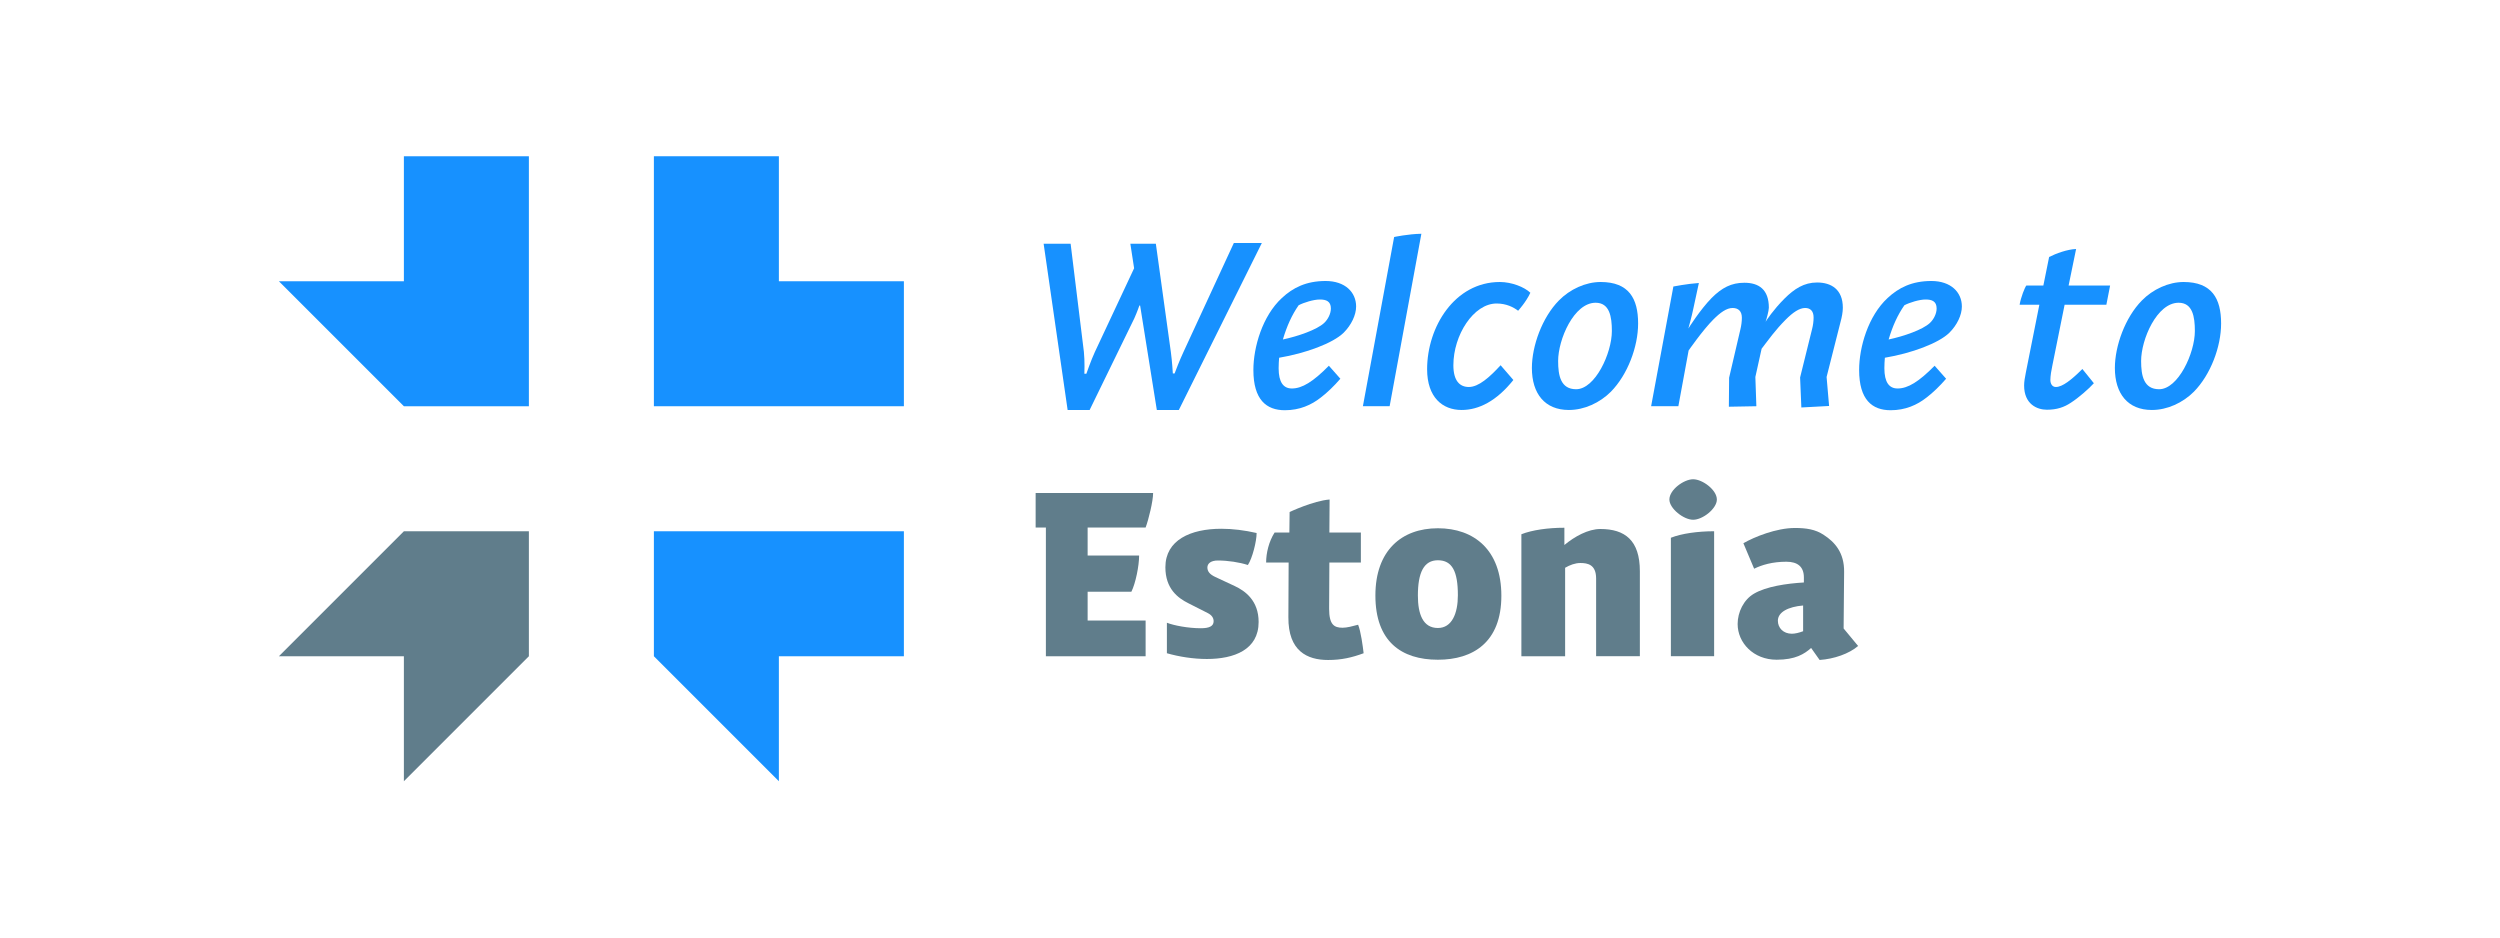
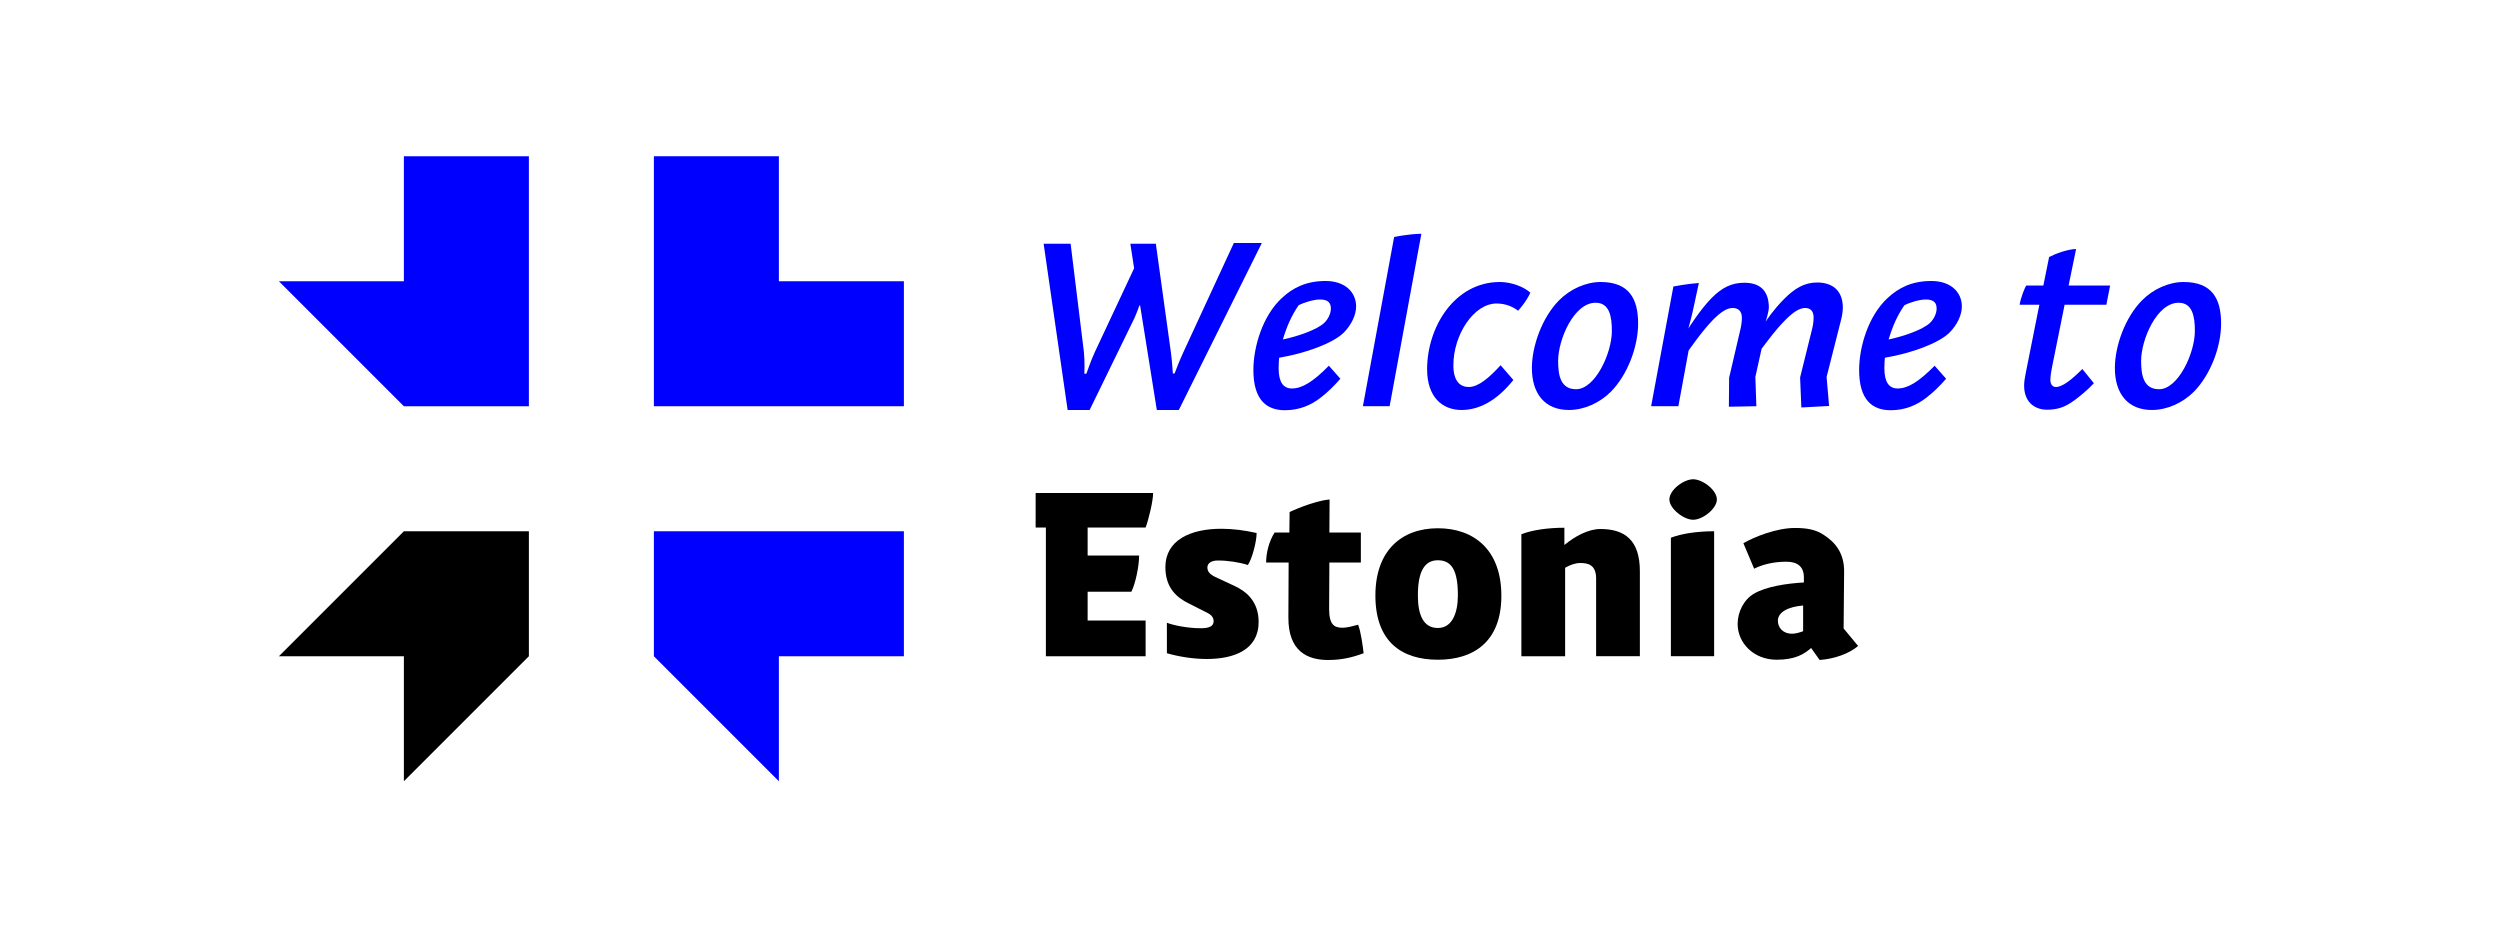
<svg xmlns="http://www.w3.org/2000/svg" version="1.1" id="Layer_1" x="0px" y="0px" width="400px" height="150px" viewBox="0 0 400 150" enable-background="new 0 0 400 150" xml:space="preserve">
-   <meta http-equiv="Content-Type" content="svg/xml" />
+   <meta content="svg/xml" http-equiv="Content-Type" />
  <g>
    <g>
      <g>
        <g>
-           <polygon fill="#1791FF" points="124.62,45.001 124.62,25 104.622,25 104.622,45.001 104.622,64.998 124.62,64.998       144.622,64.998 144.622,45.001     " />
-           <polygon fill="#1791FF" points="64.621,25 64.621,45.001 44.623,45.001 64.621,64.997 64.621,64.998 84.621,64.998       84.621,45.001 84.621,25     " />
-           <polygon fill="#1791FF" points="124.62,85 104.622,85 104.622,105 104.625,105 124.62,124.994 124.62,105 144.622,105       144.622,85     " />
-           <polygon fill="#607D8B" points="64.621,85 64.621,85.004 44.623,105 64.621,105 64.621,125 84.621,105 84.621,85     " />
+           <polygon fill="#0000FF" points="124.62,45.001 124.62,25 104.622,25 104.622,45.001 104.622,64.998 124.62,64.998       144.622,64.998 144.622,45.001     " />
+           <polygon fill="#0000FF" points="64.621,25 64.621,45.001 44.623,45.001 64.621,64.997 64.621,64.998 84.621,64.998       84.621,45.001 84.621,25     " />
+           <polygon fill="#0000FF" points="124.62,85 104.622,85 104.622,105 104.625,105 124.62,124.994 124.62,105 144.622,105       144.622,85     " />
+           <polygon points="64.621,85 64.621,85.004 44.623,105 64.621,105 64.621,125 84.621,105 84.621,85     " />
        </g>
      </g>
    </g>
    <g>
      <g enable-background="new    ">
-         <path fill="#1791FF" d="M182.419,48.88H182.3c0,0-0.32,0.96-0.801,2.039l-7.158,14.678h-3.52l-3.84-26.596h4.319l2.12,17.277     c0.16,1.479,0.08,3.52,0.08,3.52h0.319c0,0,0.761-2.199,1.36-3.479l6.279-13.397l-0.601-3.92h4.079l2.4,17.317     c0.199,1.439,0.319,3.439,0.319,3.439h0.28c0.12-0.359,0.84-2.199,1.439-3.479l8.039-17.396h4.479l-13.279,26.715h-3.52     L182.419,48.88z" />
-         <path fill="#1791FF" d="M204.661,57.238c-0.04,0.48-0.08,1.04-0.08,1.68c0,2.239,0.76,3.239,2.119,3.239     c1.641,0,3.399-1.079,5.92-3.639l1.839,2.079c-0.999,1.16-2.119,2.24-3.119,3c-1.52,1.199-3.398,2.039-5.759,2.039     c-2.96,0-5.039-1.68-5.039-6.438c0-3.64,1.438-8.639,4.56-11.519c1.76-1.64,3.879-2.72,6.998-2.72c3.12,0,4.879,1.8,4.879,4.08     c0,1.359-0.76,2.959-1.998,4.199C213.26,54.919,208.939,56.519,204.661,57.238z M205.261,54.319     c2.439-0.521,5.439-1.561,6.599-2.64c0.602-0.561,1.08-1.48,1.08-2.32c0-1.159-0.76-1.439-1.76-1.439s-2.56,0.479-3.398,0.92     C206.7,50.399,205.9,52.159,205.261,54.319z" />
-         <path fill="#1791FF" d="M223.061,37.922c0,0,2.2-0.48,4.359-0.521l-5.079,27.596h-4.278L223.061,37.922z" />
-         <path fill="#1791FF" d="M242.898,49.72c-0.721-0.56-1.881-1.16-3.439-1.16c-3.68,0-6.919,5.039-6.919,9.879     c0,2.52,1.04,3.479,2.479,3.479c1.561,0,3.318-1.561,5.078-3.479l2.041,2.359c-2.681,3.359-5.521,4.799-8.279,4.799     c-3.08,0-5.52-2.039-5.52-6.519c0-6.759,4.398-13.958,11.639-13.958c1.879,0,3.92,0.8,4.879,1.72     C244.18,48.32,242.898,49.72,242.898,49.72z" />
-         <path fill="#1791FF" d="M245.102,58.878c0-3.52,1.64-8.078,4.318-10.798c1.76-1.8,4.279-2.96,6.68-2.96     c4.52,0,5.998,2.64,5.998,6.64c0,3.719-1.68,8.198-4.359,10.918c-1.76,1.76-4.237,2.919-6.719,2.919     C247.182,65.597,245.102,62.997,245.102,58.878z M252.18,62.277c3.039,0,5.719-5.759,5.719-9.318c0-2.279-0.358-4.52-2.6-4.52     c-3.479,0-5.998,5.88-5.998,9.318C249.301,60.078,249.7,62.277,252.18,62.277z" />
-         <path fill="#1791FF" d="M267.74,45.84c0,0,2.238-0.439,4.078-0.56l-0.879,4.079c-0.24,1.2-0.801,3.2-0.801,3.2     s1.84-2.96,3.721-4.88c1.639-1.64,3.158-2.439,5.238-2.439c2.319,0,3.92,1.08,3.92,3.999c0,0.48-0.4,1.92-0.521,2.24     c0.12-0.2,1.24-1.92,2.999-3.68c1.601-1.6,3.16-2.6,5.239-2.6c2.24,0,4.119,1.08,4.119,4.039c0,0.681-0.16,1.521-0.359,2.24     l-2.239,8.838l0.399,4.64l-4.438,0.24l-0.2-4.8l1.92-7.759c0.16-0.6,0.239-1.279,0.239-1.839c0-1.04-0.52-1.521-1.358-1.521     c-0.92,0-1.961,0.721-3.08,1.84c-1.719,1.72-2.799,3.279-3.879,4.68l-1,4.519l0.16,4.68l-4.399,0.08l0.04-4.64l1.8-7.719     c0.16-0.64,0.239-1.319,0.239-1.879c0-1.04-0.559-1.561-1.479-1.561c-0.962,0-1.962,0.721-3.08,1.84     c-1.721,1.72-3.959,4.959-3.959,4.959l-1.642,8.919h-4.358L267.74,45.84z" />
-         <path fill="#1791FF" d="M301.58,57.238c-0.041,0.48-0.08,1.04-0.08,1.68c0,2.239,0.76,3.239,2.119,3.239     c1.641,0,3.4-1.079,5.92-3.639l1.839,2.079c-0.999,1.16-2.12,2.24-3.119,3c-1.521,1.199-3.399,2.039-5.759,2.039     c-2.96,0-5.039-1.68-5.039-6.438c0-3.64,1.439-8.639,4.559-11.519c1.76-1.64,3.879-2.72,7-2.72c3.119,0,4.879,1.8,4.879,4.08     c0,1.359-0.76,2.959-2,4.199C310.178,54.919,305.859,56.519,301.58,57.238z M302.18,54.319c2.439-0.521,5.439-1.561,6.6-2.64     c0.601-0.561,1.08-1.48,1.08-2.32c0-1.159-0.76-1.439-1.76-1.439s-2.561,0.479-3.399,0.92     C303.619,50.399,302.818,52.159,302.18,54.319z" />
-         <path fill="#1791FF" d="M330.979,45.681h6.64l-0.601,3.079h-6.68l-1.959,9.719c-0.16,0.72-0.32,1.68-0.32,2.319     c0,0.52,0.24,1.12,0.881,1.12c1.039,0,2.479-1.12,4.238-2.88l1.84,2.279c-0.84,0.92-2.438,2.32-3.68,3.12     c-1.079,0.72-2.238,1.119-3.839,1.119c-1.56,0-3.64-0.88-3.64-3.879c0-0.6,0.119-1.28,0.279-2.08l2.159-10.838h-3.159     c0.2-1.2,0.84-2.8,1.08-3.079h2.721l0.92-4.56c1.08-0.56,2.959-1.24,4.317-1.28L330.979,45.681z" />
-         <path fill="#1791FF" d="M338.38,58.878c0-3.52,1.64-8.078,4.319-10.798c1.76-1.8,4.279-2.96,6.679-2.96     c4.519,0,5.999,2.64,5.999,6.64c0,3.719-1.68,8.198-4.359,10.918c-1.76,1.76-4.238,2.919-6.719,2.919     C340.459,65.597,338.38,62.997,338.38,58.878z M345.459,62.277c3.039,0,5.719-5.759,5.719-9.318c0-2.279-0.359-4.52-2.6-4.52     c-3.479,0-5.999,5.88-5.999,9.318C342.579,60.078,342.979,62.277,345.459,62.277z" />
+         <path fill="#0000FF" d="M182.419,48.88H182.3c0,0-0.32,0.96-0.801,2.039l-7.158,14.678h-3.52l-3.84-26.596h4.319l2.12,17.277     c0.16,1.479,0.08,3.52,0.08,3.52h0.319c0,0,0.761-2.199,1.36-3.479l6.279-13.397l-0.601-3.92h4.079l2.4,17.317     c0.199,1.439,0.319,3.439,0.319,3.439h0.28c0.12-0.359,0.84-2.199,1.439-3.479l8.039-17.396h4.479l-13.28,26.715h-3.52     L182.419,48.88z" />
+         <path fill="#0000FF" d="M204.661,57.238c-0.04,0.48-0.08,1.04-0.08,1.68c0,2.239,0.76,3.239,2.119,3.239     c1.641,0,3.399-1.079,5.92-3.639l1.839,2.079c-0.999,1.16-2.119,2.24-3.119,3c-1.52,1.199-3.398,2.039-5.759,2.039     c-2.96,0-5.039-1.68-5.039-6.438c0-3.64,1.438-8.639,4.56-11.519c1.76-1.64,3.879-2.72,6.998-2.72c3.121,0,4.879,1.8,4.879,4.08     c0,1.359-0.76,2.959-1.998,4.199C213.26,54.919,208.939,56.519,204.661,57.238z M205.262,54.319     c2.438-0.521,5.438-1.561,6.598-2.64c0.603-0.561,1.08-1.48,1.08-2.32c0-1.159-0.76-1.439-1.76-1.439s-2.56,0.479-3.397,0.92     C206.7,50.399,205.9,52.159,205.262,54.319z" />
+         <path fill="#0000FF" d="M223.061,37.922c0,0,2.201-0.48,4.359-0.521l-5.079,27.596h-4.278L223.061,37.922z" />
+         <path fill="#0000FF" d="M242.898,49.72c-0.722-0.56-1.881-1.16-3.439-1.16c-3.68,0-6.919,5.039-6.919,9.879     c0,2.52,1.04,3.479,2.479,3.479c1.561,0,3.317-1.561,5.078-3.479l2.041,2.359c-2.682,3.359-5.521,4.799-8.279,4.799     c-3.08,0-5.521-2.039-5.521-6.519c0-6.759,4.397-13.958,11.64-13.958c1.879,0,3.92,0.8,4.879,1.72     C244.18,48.32,242.898,49.72,242.898,49.72z" />
+         <path fill="#0000FF" d="M245.102,58.878c0-3.52,1.641-8.078,4.318-10.798c1.76-1.8,4.279-2.96,6.68-2.96     c4.521,0,5.998,2.64,5.998,6.64c0,3.719-1.68,8.198-4.359,10.918c-1.76,1.76-4.236,2.919-6.719,2.919     C247.182,65.597,245.102,62.997,245.102,58.878z M252.18,62.277c3.039,0,5.719-5.759,5.719-9.318c0-2.279-0.357-4.52-2.6-4.52     c-3.479,0-5.998,5.88-5.998,9.318C249.301,60.078,249.7,62.277,252.18,62.277z" />
+         <path fill="#0000FF" d="M267.74,45.84c0,0,2.238-0.439,4.078-0.56l-0.879,4.079c-0.24,1.2-0.801,3.2-0.801,3.2     s1.84-2.96,3.721-4.88c1.639-1.64,3.158-2.439,5.238-2.439c2.318,0,3.92,1.08,3.92,3.999c0,0.48-0.4,1.92-0.521,2.24     c0.12-0.2,1.24-1.92,2.999-3.68c1.601-1.6,3.16-2.6,5.239-2.6c2.24,0,4.119,1.08,4.119,4.039c0,0.681-0.16,1.521-0.359,2.24     l-2.239,8.838l0.399,4.64l-4.438,0.24l-0.2-4.8l1.92-7.759c0.16-0.6,0.239-1.279,0.239-1.839c0-1.04-0.52-1.521-1.358-1.521     c-0.92,0-1.961,0.721-3.08,1.84c-1.719,1.72-2.799,3.279-3.879,4.68l-1,4.519l0.16,4.68l-4.398,0.08l0.04-4.64l1.8-7.719     c0.16-0.64,0.239-1.319,0.239-1.879c0-1.04-0.56-1.561-1.479-1.561c-0.962,0-1.962,0.721-3.08,1.84     c-1.721,1.72-3.959,4.959-3.959,4.959l-1.642,8.919h-4.358L267.74,45.84z" />
+         <path fill="#0000FF" d="M301.58,57.238c-0.041,0.48-0.08,1.04-0.08,1.68c0,2.239,0.76,3.239,2.119,3.239     c1.641,0,3.4-1.079,5.92-3.639l1.839,2.079c-0.999,1.16-2.12,2.24-3.119,3c-1.521,1.199-3.399,2.039-5.759,2.039     c-2.96,0-5.039-1.68-5.039-6.438c0-3.64,1.439-8.639,4.559-11.519c1.76-1.64,3.879-2.72,7-2.72c3.119,0,4.879,1.8,4.879,4.08     c0,1.359-0.76,2.959-2,4.199C310.178,54.919,305.859,56.519,301.58,57.238z M302.18,54.319c2.439-0.521,5.439-1.561,6.6-2.64     c0.602-0.561,1.08-1.48,1.08-2.32c0-1.159-0.76-1.439-1.76-1.439s-2.561,0.479-3.398,0.92     C303.619,50.399,302.818,52.159,302.18,54.319z" />
+         <path fill="#0000FF" d="M330.979,45.681h6.641l-0.602,3.079h-6.68l-1.959,9.719c-0.16,0.72-0.32,1.68-0.32,2.319     c0,0.52,0.24,1.12,0.881,1.12c1.039,0,2.479-1.12,4.238-2.88l1.84,2.279c-0.84,0.92-2.438,2.32-3.68,3.12     c-1.079,0.72-2.238,1.119-3.839,1.119c-1.56,0-3.64-0.88-3.64-3.879c0-0.6,0.119-1.28,0.279-2.08l2.158-10.838h-3.158     c0.199-1.2,0.84-2.8,1.079-3.079h2.722l0.92-4.56c1.08-0.56,2.959-1.24,4.316-1.28L330.979,45.681z" />
+         <path fill="#0000FF" d="M338.38,58.878c0-3.52,1.64-8.078,4.319-10.798c1.76-1.8,4.279-2.96,6.679-2.96     c4.519,0,5.999,2.64,5.999,6.64c0,3.719-1.68,8.198-4.359,10.918c-1.76,1.76-4.238,2.919-6.719,2.919     C340.459,65.597,338.38,62.997,338.38,58.878z M345.459,62.277c3.039,0,5.719-5.759,5.719-9.318c0-2.279-0.359-4.52-2.6-4.52     c-3.479,0-5.999,5.88-5.999,9.318C342.579,60.078,342.979,62.277,345.459,62.277z" />
      </g>
      <g>
        <g enable-background="new    ">
-           <path fill="#607D8B" d="M165.702,78.882h18.797c0,1.279-0.72,4.239-1.2,5.519h-9.278v4.479h8.239c0,1.64-0.561,4.438-1.24,5.8      h-6.999v4.6h9.278v5.719h-15.957V84.4h-1.64V78.882z" />
-           <path fill="#607D8B" d="M186.702,99.639c1.12,0.439,3.399,0.879,5.439,0.879c1.319,0,2.039-0.318,2.039-1.119      c0-0.479-0.24-0.959-0.96-1.319l-3.079-1.56c-1.68-0.84-3.68-2.319-3.68-5.76c0-4.359,4.039-6.158,8.959-6.158      c1.8,0,3.719,0.239,5.639,0.68c0,1.32-0.68,4.039-1.398,5.119c-1.36-0.439-3.2-0.721-4.8-0.721c-1.119,0-1.68,0.479-1.68,1.12      c0,0.64,0.4,1.119,1.28,1.521l3.079,1.438c1.72,0.8,3.84,2.359,3.84,5.759c0,4.439-3.92,5.92-8.279,5.92      c-2.159,0-4.438-0.359-6.398-0.92V99.639L186.702,99.639z" />
-           <path fill="#607D8B" d="M212.7,85.2h5.039V90H212.7l-0.04,7.398c0,2.56,0.8,3.039,2.16,3.039c0.68,0,1.6-0.24,2.479-0.479      c0.439,1.08,0.76,3.479,0.881,4.56c-1.841,0.68-3.521,1.08-5.681,1.08c-3.358,0-6.397-1.439-6.358-6.84L206.182,90h-3.601      c0-1.521,0.438-3.359,1.358-4.8h2.36l0.04-3.279c0,0,3.799-1.8,6.398-2L212.7,85.2z" />
-           <path fill="#607D8B" d="M230.061,84.521c5.799,0,10.157,3.479,10.157,10.797c0,7.439-4.519,10.238-10.157,10.238      c-5.84,0-9.998-2.918-9.998-10.277C220.063,88.08,224.261,84.521,230.061,84.521z M230.061,100.479      c2.239,0,3.199-2.319,3.199-5.24c0-3.838-0.92-5.598-3.199-5.598c-2.24,0-3.199,1.959-3.199,5.639      C226.859,98.238,227.66,100.479,230.061,100.479z" />
-           <path fill="#607D8B" d="M255.379,92.561c0-2.24-1.359-2.48-2.52-2.48c-0.84,0-1.68,0.32-2.439,0.761v14.157h-6.999V85.48      c1.72-0.681,4.279-1.041,6.88-1.041V87.2c1.639-1.36,3.799-2.56,5.758-2.56c3.92,0,6.319,1.799,6.319,6.758v13.599h-6.999      V92.561L255.379,92.561z" />
-           <path fill="#607D8B" d="M270.9,76.682c1.52,0,3.799,1.721,3.799,3.239c0,1.44-2.239,3.24-3.799,3.24      c-1.521,0-3.799-1.8-3.799-3.24C267.102,78.361,269.421,76.682,270.9,76.682z M267.341,86.04c1.72-0.681,4.319-1.04,6.919-1.04      v19.997h-6.919V86.04z" />
-           <path fill="#607D8B" d="M297.298,103.357c-1.44,1.238-3.839,2.078-6.159,2.238l-1.359-1.918c-1.079,0.959-2.52,1.879-5.52,1.879      c-3.719,0-6.238-2.72-6.238-5.72c0-1.88,0.959-3.879,2.601-4.839c1.959-1.16,5.237-1.641,7.998-1.801v-0.799      c0-1.721-1-2.521-2.8-2.521c-2.239,0-3.959,0.521-5.159,1.119l-1.72-4.079c1.72-1,5.279-2.439,8.238-2.439      c1.76,0,3.279,0.201,4.639,1.121c1.721,1.119,3.279,2.799,3.24,5.918l-0.08,9.039L297.298,103.357z M288.499,100.998v-4.119      c-2.358,0.199-4.039,1.039-4.039,2.439c0,1.158,0.88,2.078,2.239,2.078C287.219,101.396,287.859,101.236,288.499,100.998z" />
+           <path d="M165.702,78.882h18.797c0,1.279-0.72,4.239-1.2,5.519h-9.278v4.479h8.239c0,1.64-0.561,4.438-1.24,5.8h-6.999v4.6h9.278      v5.72h-15.957V84.4h-1.64V78.882z" />
+           <path d="M186.702,99.639c1.12,0.439,3.399,0.879,5.439,0.879c1.319,0,2.039-0.317,2.039-1.119c0-0.479-0.24-0.959-0.96-1.318      l-3.079-1.561c-1.68-0.84-3.68-2.318-3.68-5.76c0-4.359,4.039-6.158,8.959-6.158c1.8,0,3.719,0.239,5.639,0.68      c0,1.32-0.68,4.039-1.397,5.119c-1.36-0.438-3.2-0.721-4.8-0.721c-1.119,0-1.68,0.479-1.68,1.12c0,0.64,0.4,1.119,1.28,1.521      l3.079,1.438c1.72,0.8,3.84,2.359,3.84,5.759c0,4.439-3.92,5.92-8.279,5.92c-2.159,0-4.438-0.358-6.398-0.92L186.702,99.639      L186.702,99.639z" />
+           <path d="M212.7,85.2h5.038V90H212.7l-0.04,7.398c0,2.56,0.8,3.039,2.16,3.039c0.68,0,1.6-0.24,2.479-0.479      c0.439,1.08,0.76,3.479,0.881,4.56c-1.841,0.68-3.521,1.08-5.681,1.08c-3.358,0-6.397-1.438-6.358-6.84L206.182,90h-3.601      c0-1.521,0.438-3.359,1.358-4.8h2.359l0.04-3.279c0,0,3.8-1.8,6.397-2L212.7,85.2z" />
+           <path d="M230.061,84.521c5.799,0,10.157,3.479,10.157,10.797c0,7.438-4.519,10.238-10.157,10.238      c-5.84,0-9.998-2.918-9.998-10.277C220.063,88.08,224.262,84.521,230.061,84.521z M230.061,100.479      c2.239,0,3.199-2.318,3.199-5.24c0-3.838-0.92-5.598-3.199-5.598c-2.24,0-3.199,1.959-3.199,5.639      C226.859,98.238,227.66,100.479,230.061,100.479z" />
+           <path d="M255.379,92.561c0-2.24-1.359-2.479-2.52-2.479c-0.84,0-1.68,0.319-2.439,0.761v14.157h-6.999V85.48      c1.72-0.682,4.279-1.041,6.88-1.041V87.2c1.639-1.36,3.799-2.56,5.758-2.56c3.92,0,6.319,1.799,6.319,6.758v13.599h-6.999      V92.561L255.379,92.561z" />
+           <path d="M270.9,76.682c1.52,0,3.799,1.721,3.799,3.239c0,1.44-2.239,3.24-3.799,3.24c-1.521,0-3.799-1.8-3.799-3.24      C267.102,78.361,269.421,76.682,270.9,76.682z M267.341,86.04c1.72-0.681,4.319-1.04,6.919-1.04v19.997h-6.919V86.04z" />
+           <path d="M297.298,103.357c-1.44,1.238-3.839,2.078-6.159,2.238l-1.359-1.918c-1.078,0.959-2.52,1.879-5.52,1.879      c-3.719,0-6.238-2.721-6.238-5.721c0-1.88,0.959-3.879,2.602-4.839c1.959-1.16,5.236-1.642,7.998-1.802v-0.799      c0-1.721-1-2.521-2.801-2.521c-2.238,0-3.959,0.521-5.158,1.119l-1.721-4.079c1.721-1,5.279-2.439,8.238-2.439      c1.76,0,3.279,0.201,4.639,1.121c1.722,1.119,3.279,2.799,3.24,5.918l-0.08,9.039L297.298,103.357z M288.499,100.998v-4.119      c-2.358,0.199-4.039,1.039-4.039,2.439c0,1.158,0.88,2.078,2.239,2.078C287.219,101.396,287.859,101.236,288.499,100.998z" />
        </g>
      </g>
    </g>
  </g>
</svg>
